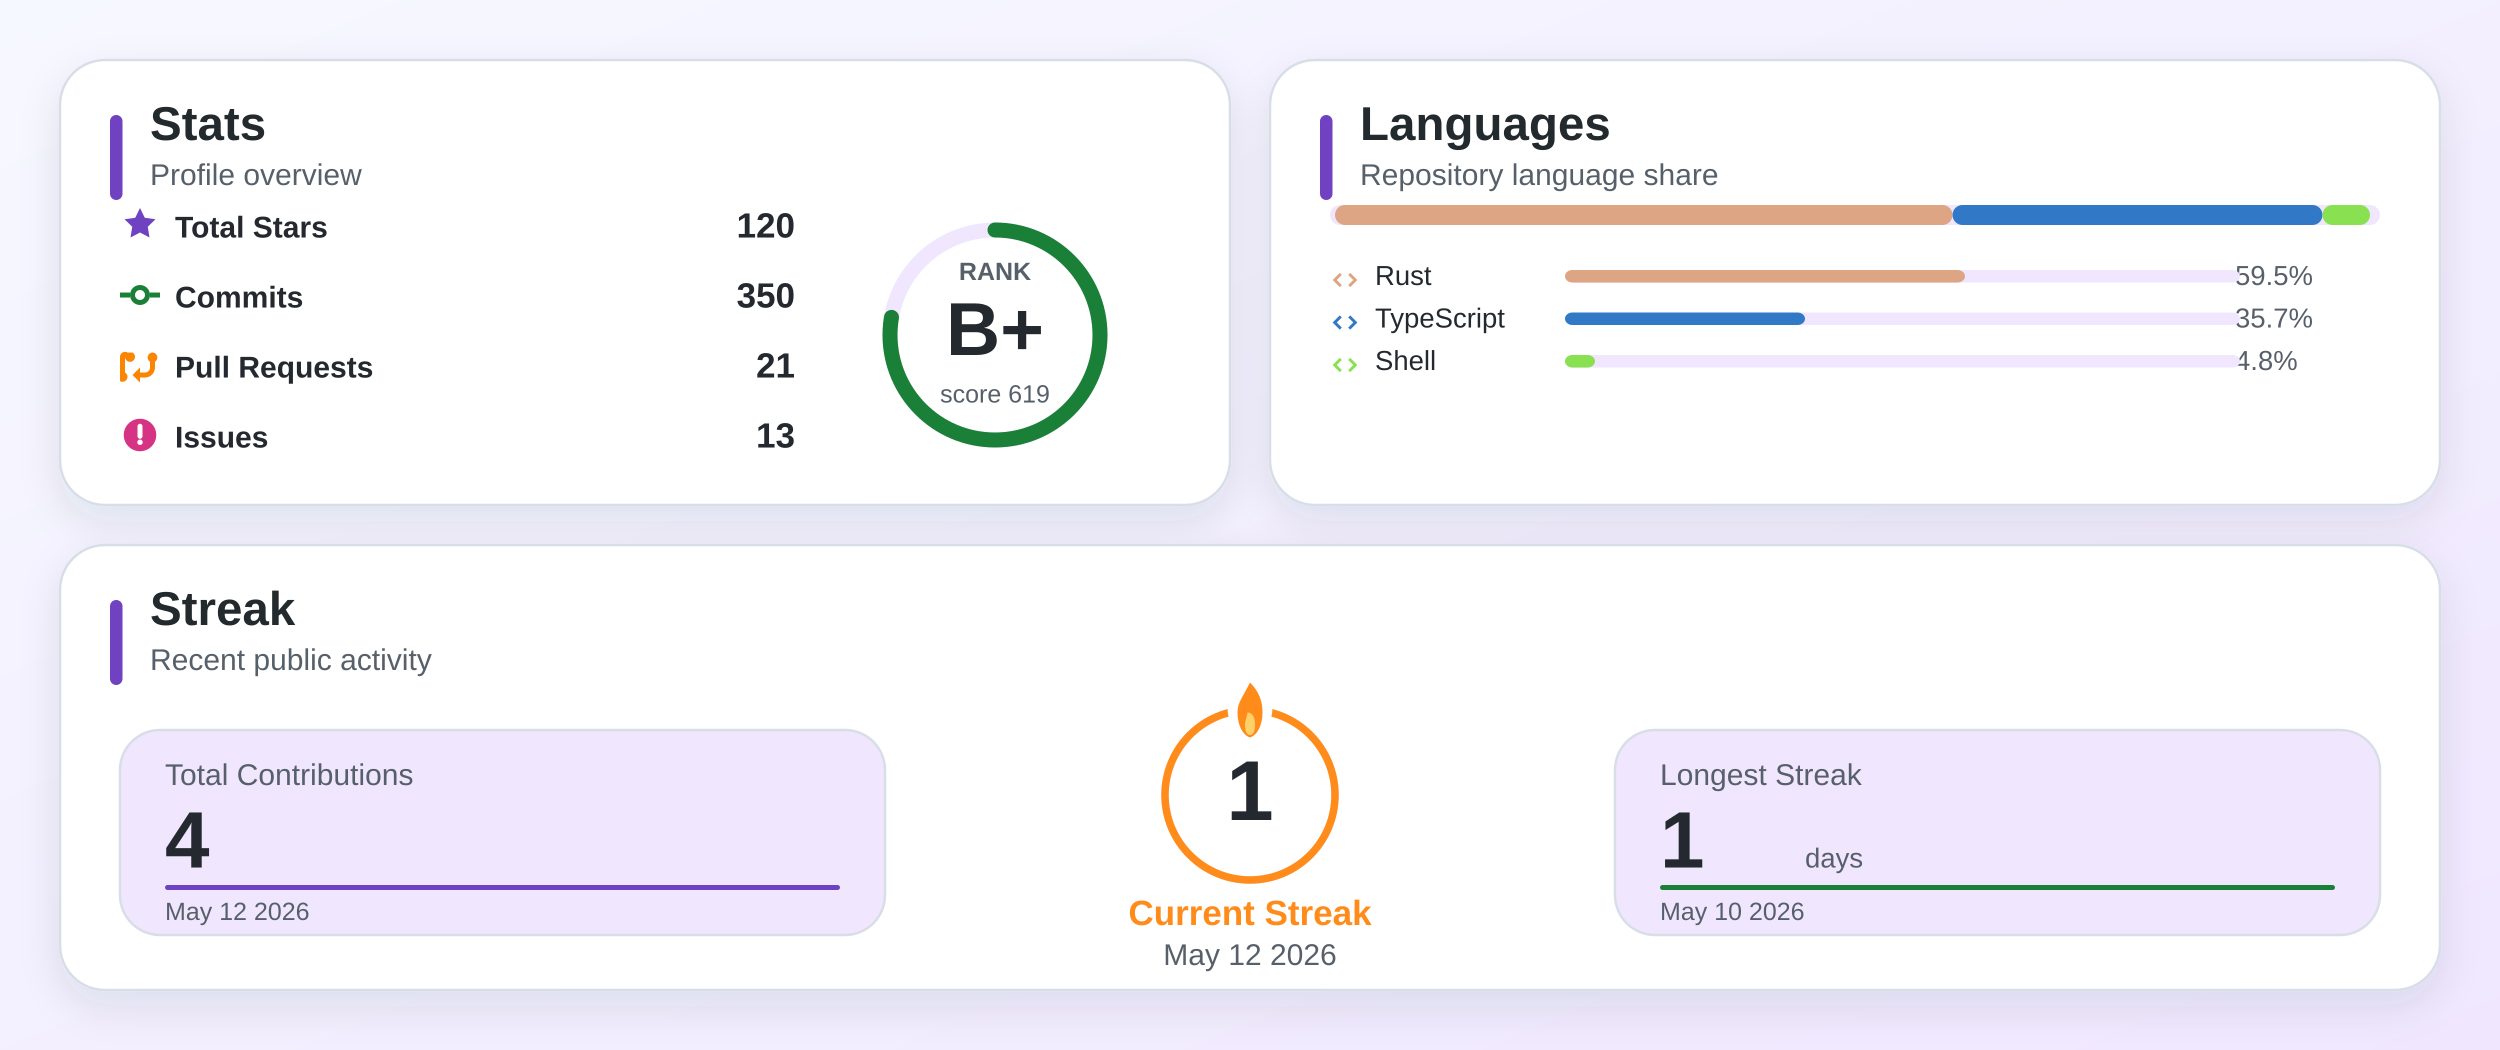
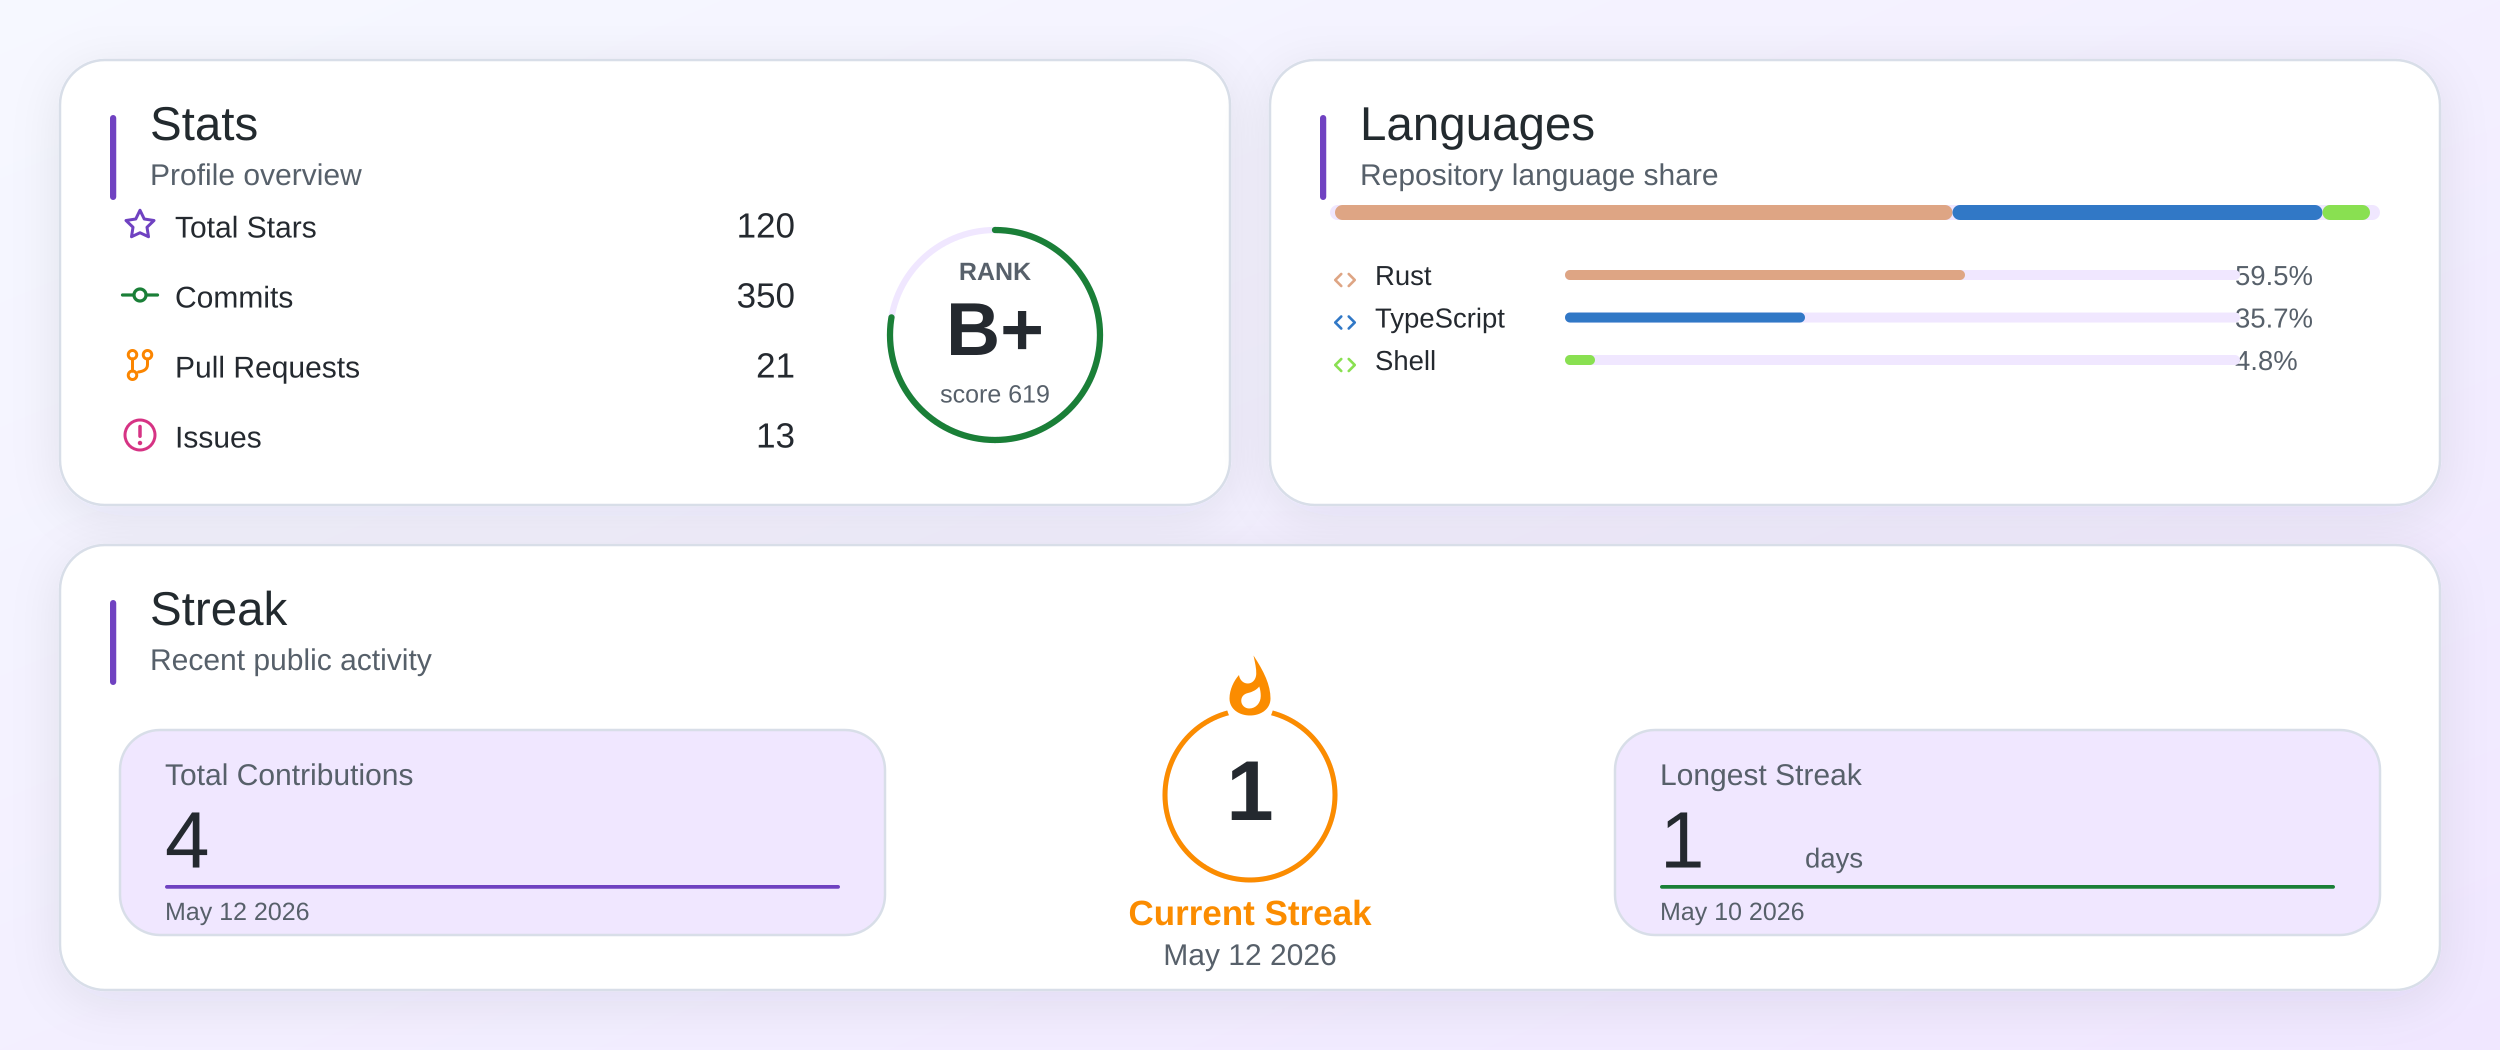
- <svg xmlns="http://www.w3.org/2000/svg" width="1000" height="420" viewBox="0 0 1000 420" role="img">
+ <svg xmlns="http://www.w3.org/2000/svg" width="1000" height="420" viewBox="0 0 1000 420" role="img" shape-rendering="geometricPrecision">
  <defs>
    <linearGradient id="bg" x1="0" y1="0" x2="1" y2="1">
      <stop offset="0%" stop-color="#f6f8ff" />
      <stop offset="100%" stop-color="#f0e7ff" />
    </linearGradient>
    <filter id="shadow" x="-10%" y="-10%" width="120%" height="130%">
-       <feDropShadow dx="0" dy="6" stdDeviation="8" flood-color="#1f2937" flood-opacity="0.10" />
+       <feDropShadow dx="0" dy="4" stdDeviation="10" flood-color="#1f2937" flood-opacity="0.08" />
    </filter>
  </defs>
  <rect width="100%" height="100%" fill="url(#bg)" />
  <g filter="url(#shadow)">
    <rect x="24" y="24" width="468" height="178" rx="18" fill="#ffffff" stroke="#d8dee8" />
-     <rect x="44" y="46" width="5" height="34" rx="2.5" fill="#6f42c1" />
-     <text x="60" y="56" font-family="Arial, sans-serif" font-size="19" font-weight="700" fill="#24292f">Stats</text>
+     <rect x="44" y="46" width="2.5" height="34" rx="1.25" fill="#6f42c1" />
+     <text x="60" y="56" font-family="'Helvetica Neue', Arial, sans-serif" font-size="19" font-weight="500" fill="#24292f">Stats</text>
    <text x="60" y="74" font-family="Arial, sans-serif" font-size="12" fill="#57606a">Profile overview</text>
  </g>
  <g>
-     <svg x="48" y="82" width="16" height="16" viewBox="0 0 16 16" fill="#6f42c1" aria-hidden="true">
-       <path d="M8 1.2l1.9 3.9 4.3.6-3.1 3 .7 4.3L8 11l-3.8 2 .7-4.3-3.1-3 4.3-.6L8 1.2z" />
+     <svg x="48" y="82" width="16" height="16" viewBox="0 0 16 16" aria-hidden="true">
+       <path d="M8 2.1l1.7 3.5 3.9.6-2.8 2.7.6 3.8L8 11.1l-3.4 1.6.6-3.8-2.8-2.7 3.9-.6z" fill="none" stroke="#6f42c1" stroke-width="1.2" stroke-linejoin="round" />
    </svg>
-     <text x="70" y="95" font-family="Arial, sans-serif" font-size="12" font-weight="700" fill="#24292f">Total Stars</text>
-     <text x="318" y="95" text-anchor="end" font-family="Arial, sans-serif" font-size="14" font-weight="800" fill="#24292f">120</text>
+     <text x="70" y="95" font-family="'Helvetica Neue', Arial, sans-serif" font-size="12" font-weight="500" fill="#24292f">Total Stars</text>
+     <text x="318" y="95" text-anchor="end" font-family="'Helvetica Neue', Arial, sans-serif" font-size="14" font-weight="500" fill="#24292f">120</text>
  </g>
  <g>
-     <svg x="48" y="110" width="16" height="16" viewBox="0 0 16 16" fill="#1a7f37" aria-hidden="true">
-       <path d="M8 4a4 4 0 1 1 0 8 4 4 0 0 1 0-8zm0 2a2 2 0 1 0 0 4 2 2 0 0 0 0-4zM0 7h4v2H0V7zm12 0h4v2h-4V7z" />
+     <svg x="48" y="110" width="16" height="16" viewBox="0 0 16 16" aria-hidden="true">
+       <circle cx="8" cy="8" r="2.4" fill="none" stroke="#1a7f37" stroke-width="1.3" />
+       <path d="M1 8h4.4M10.6 8H15" fill="none" stroke="#1a7f37" stroke-width="1.3" stroke-linecap="round" />
    </svg>
-     <text x="70" y="123" font-family="Arial, sans-serif" font-size="12" font-weight="700" fill="#24292f">Commits</text>
-     <text x="318" y="123" text-anchor="end" font-family="Arial, sans-serif" font-size="14" font-weight="800" fill="#24292f">350</text>
+     <text x="70" y="123" font-family="'Helvetica Neue', Arial, sans-serif" font-size="12" font-weight="500" fill="#24292f">Commits</text>
+     <text x="318" y="123" text-anchor="end" font-family="'Helvetica Neue', Arial, sans-serif" font-size="14" font-weight="500" fill="#24292f">350</text>
  </g>
  <g>
-     <svg x="48" y="138" width="16" height="16" viewBox="0 0 16 16" fill="#fb8500" aria-hidden="true">
-       <path d="M5 3a2 2 0 1 1-3 1.7V11a2 2 0 1 1-2 0V4.7A2 2 0 0 1 3 3zm8 0a2 2 0 0 1 1 3.7V9a4 4 0 0 1-4 4H8v2L5 12l3-3v2h2a2 2 0 0 0 2-2V6.7A2 2 0 0 1 13 3z" />
+     <svg x="48" y="138" width="16" height="16" viewBox="0 0 16 16" aria-hidden="true">
+       <circle cx="5" cy="3.9" r="1.7" fill="none" stroke="#fb8500" stroke-width="1.2" />
+       <circle cx="5" cy="12.1" r="1.7" fill="none" stroke="#fb8500" stroke-width="1.2" />
+       <circle cx="11" cy="3.9" r="1.7" fill="none" stroke="#fb8500" stroke-width="1.2" />
+       <path d="M5 5.6v4.8M11 5.6v2.2c0 2-1.6 2.7-3.6 3" fill="none" stroke="#fb8500" stroke-width="1.2" stroke-linecap="round" />
    </svg>
-     <text x="70" y="151" font-family="Arial, sans-serif" font-size="12" font-weight="700" fill="#24292f">Pull Requests</text>
-     <text x="318" y="151" text-anchor="end" font-family="Arial, sans-serif" font-size="14" font-weight="800" fill="#24292f">21</text>
+     <text x="70" y="151" font-family="'Helvetica Neue', Arial, sans-serif" font-size="12" font-weight="500" fill="#24292f">Pull Requests</text>
+     <text x="318" y="151" text-anchor="end" font-family="'Helvetica Neue', Arial, sans-serif" font-size="14" font-weight="500" fill="#24292f">21</text>
  </g>
  <g>
-     <svg x="48" y="166" width="16" height="16" viewBox="0 0 16 16" fill="#d63384" aria-hidden="true">
-       <path d="M8 1.5a6.5 6.5 0 1 1 0 13 6.5 6.5 0 0 1 0-13zm0 2a1 1 0 0 0-1 1v4a1 1 0 1 0 2 0v-4a1 1 0 0 0-1-1zm0 8.5a1.1 1.1 0 1 0 0-2.2 1.1 1.1 0 0 0 0 2.2z" />
+     <svg x="48" y="166" width="16" height="16" viewBox="0 0 16 16" aria-hidden="true">
+       <circle cx="8" cy="8" r="6" fill="none" stroke="#d63384" stroke-width="1.2" />
+       <path d="M8 4.6v3.9" fill="none" stroke="#d63384" stroke-width="1.4" stroke-linecap="round" />
+       <circle cx="8" cy="11.2" r="0.9" fill="#d63384" />
    </svg>
-     <text x="70" y="179" font-family="Arial, sans-serif" font-size="12" font-weight="700" fill="#24292f">Issues</text>
-     <text x="318" y="179" text-anchor="end" font-family="Arial, sans-serif" font-size="14" font-weight="800" fill="#24292f">13</text>
+     <text x="70" y="179" font-family="'Helvetica Neue', Arial, sans-serif" font-size="12" font-weight="500" fill="#24292f">Issues</text>
+     <text x="318" y="179" text-anchor="end" font-family="'Helvetica Neue', Arial, sans-serif" font-size="14" font-weight="500" fill="#24292f">13</text>
  </g>
  <g>
-     <circle cx="398" cy="134" r="42" fill="#ffffff" stroke="#f0e7ff" stroke-width="6" />
-     <circle cx="398" cy="134" r="42" fill="none" stroke="#1a7f37" stroke-width="6" stroke-linecap="round" stroke-dasharray="205 264" transform="rotate(-90 398 134)" />
-     <text x="398" y="142" text-anchor="middle" font-family="Arial, sans-serif" font-size="30" font-weight="900" fill="#24292f">B+</text>
-     <text x="398" y="112" text-anchor="middle" font-family="Arial, sans-serif" font-size="10" font-weight="700" fill="#57606a">RANK</text>
+     <circle cx="398" cy="134" r="42" fill="#ffffff" stroke="#f0e7ff" stroke-width="2.5" />
+     <circle cx="398" cy="134" r="42" fill="none" stroke="#1a7f37" stroke-width="2.5" stroke-linecap="round" stroke-dasharray="205 264" transform="rotate(-90 398 134)" />
+     <text x="398" y="142" text-anchor="middle" font-family="Arial, sans-serif" font-size="30" font-weight="700" fill="#24292f">B+</text>
+     <text x="398" y="112" text-anchor="middle" font-family="Arial, sans-serif" font-size="10" font-weight="600" fill="#57606a">RANK</text>
    <text x="398" y="161" text-anchor="middle" font-family="Arial, sans-serif" font-size="10" fill="#57606a">score 619</text>
  </g>
  <g filter="url(#shadow)">
    <rect x="508" y="24" width="468" height="178" rx="18" fill="#ffffff" stroke="#d8dee8" />
-     <rect x="528" y="46" width="5" height="34" rx="2.5" fill="#6f42c1" />
-     <text x="544" y="56" font-family="Arial, sans-serif" font-size="19" font-weight="700" fill="#24292f">Languages</text>
+     <rect x="528" y="46" width="2.5" height="34" rx="1.25" fill="#6f42c1" />
+     <text x="544" y="56" font-family="'Helvetica Neue', Arial, sans-serif" font-size="19" font-weight="500" fill="#24292f">Languages</text>
    <text x="544" y="74" font-family="Arial, sans-serif" font-size="12" fill="#57606a">Repository language share</text>
  </g>
-   <rect x="532" y="82" width="420" height="8" rx="4" fill="#f0e7ff" stroke="none" />
-   <rect x="534" y="82" width="247" height="8" rx="4" fill="#dea584" stroke="none" />
-   <rect x="781" y="82" width="148" height="8" rx="4" fill="#3178c6" stroke="none" />
-   <rect x="929" y="82" width="19" height="8" rx="4" fill="#89e051" stroke="none" />
-   <svg x="532" y="106" width="12" height="12" viewBox="0 0 16 16" fill="#dea584" aria-hidden="true">
-     <path d="M5.2 4.2 1.4 8l3.8 3.8 1.1-1.1L3.6 8l2.7-2.7-1.1-1.1zm5.6 0-1.1 1.1L12.4 8l-2.7 2.7 1.1 1.1L14.6 8l-3.8-3.8z" />
+   <rect x="532" y="82" width="420" height="6" rx="3" fill="#f0e7ff" stroke="none" />
+   <rect x="534" y="82" width="247" height="6" rx="3" fill="#dea584" stroke="none" />
+   <rect x="781" y="82" width="148" height="6" rx="3" fill="#3178c6" stroke="none" />
+   <rect x="929" y="82" width="19" height="6" rx="3" fill="#89e051" stroke="none" />
+   <svg x="532" y="106" width="12" height="12" viewBox="0 0 16 16" aria-hidden="true">
+     <path d="M6 4.8 2.8 8l3.2 3.2M10 4.8 13.2 8 10 11.2" fill="none" stroke="#dea584" stroke-width="1.4" stroke-linecap="round" stroke-linejoin="round" />
  </svg>
  <text x="550" y="114" font-family="Arial, sans-serif" font-size="11" fill="#24292f">Rust</text>
  <text x="894" y="114" font-family="Arial, sans-serif" font-size="11" fill="#57606a">59.5%</text>
-   <rect x="626" y="108" width="270" height="5" rx="3" fill="#f0e7ff" stroke="none" />
-   <rect x="626" y="108" width="160" height="5" rx="3" fill="#dea584" stroke="none" />
-   <svg x="532" y="123" width="12" height="12" viewBox="0 0 16 16" fill="#3178c6" aria-hidden="true">
-     <path d="M5.2 4.2 1.4 8l3.8 3.8 1.1-1.1L3.6 8l2.7-2.7-1.1-1.1zm5.6 0-1.1 1.1L12.4 8l-2.7 2.7 1.1 1.1L14.6 8l-3.8-3.8z" />
+   <rect x="626" y="108" width="270" height="4" rx="2" fill="#f0e7ff" stroke="none" />
+   <rect x="626" y="108" width="160" height="4" rx="2" fill="#dea584" stroke="none" />
+   <svg x="532" y="123" width="12" height="12" viewBox="0 0 16 16" aria-hidden="true">
+     <path d="M6 4.8 2.8 8l3.2 3.2M10 4.8 13.2 8 10 11.2" fill="none" stroke="#3178c6" stroke-width="1.4" stroke-linecap="round" stroke-linejoin="round" />
  </svg>
  <text x="550" y="131" font-family="Arial, sans-serif" font-size="11" fill="#24292f">TypeScript</text>
  <text x="894" y="131" font-family="Arial, sans-serif" font-size="11" fill="#57606a">35.7%</text>
-   <rect x="626" y="125" width="270" height="5" rx="3" fill="#f0e7ff" stroke="none" />
-   <rect x="626" y="125" width="96" height="5" rx="3" fill="#3178c6" stroke="none" />
-   <svg x="532" y="140" width="12" height="12" viewBox="0 0 16 16" fill="#89e051" aria-hidden="true">
-     <path d="M5.2 4.2 1.4 8l3.8 3.8 1.1-1.1L3.6 8l2.7-2.7-1.1-1.1zm5.6 0-1.1 1.1L12.4 8l-2.7 2.7 1.1 1.1L14.6 8l-3.8-3.8z" />
+   <rect x="626" y="125" width="270" height="4" rx="2" fill="#f0e7ff" stroke="none" />
+   <rect x="626" y="125" width="96" height="4" rx="2" fill="#3178c6" stroke="none" />
+   <svg x="532" y="140" width="12" height="12" viewBox="0 0 16 16" aria-hidden="true">
+     <path d="M6 4.8 2.8 8l3.2 3.2M10 4.8 13.2 8 10 11.2" fill="none" stroke="#89e051" stroke-width="1.4" stroke-linecap="round" stroke-linejoin="round" />
  </svg>
  <text x="550" y="148" font-family="Arial, sans-serif" font-size="11" fill="#24292f">Shell</text>
  <text x="894" y="148" font-family="Arial, sans-serif" font-size="11" fill="#57606a">4.8%</text>
-   <rect x="626" y="142" width="270" height="5" rx="3" fill="#f0e7ff" stroke="none" />
-   <rect x="626" y="142" width="12" height="5" rx="3" fill="#89e051" stroke="none" />
+   <rect x="626" y="142" width="270" height="4" rx="2" fill="#f0e7ff" stroke="none" />
+   <rect x="626" y="142" width="12" height="4" rx="2" fill="#89e051" stroke="none" />
  <g filter="url(#shadow)">
    <rect x="24" y="218" width="952" height="178" rx="18" fill="#ffffff" stroke="#d8dee8" />
-     <rect x="44" y="240" width="5" height="34" rx="2.5" fill="#6f42c1" />
-     <text x="60" y="250" font-family="Arial, sans-serif" font-size="19" font-weight="700" fill="#24292f">Streak</text>
+     <rect x="44" y="240" width="2.5" height="34" rx="1.25" fill="#6f42c1" />
+     <text x="60" y="250" font-family="'Helvetica Neue', Arial, sans-serif" font-size="19" font-weight="500" fill="#24292f">Streak</text>
    <text x="60" y="268" font-family="Arial, sans-serif" font-size="12" fill="#57606a">Recent public activity</text>
  </g>
  <g>
    <rect x="48" y="292" width="306" height="82" rx="16" fill="#f0e7ff" stroke="#d8dee8" />
    <text x="66" y="314" font-family="Arial, sans-serif" font-size="12" fill="#57606a">Total Contributions</text>
-     <text x="66" y="347" font-family="Arial, sans-serif" font-size="32" font-weight="900" fill="#24292f">4</text>
+     <text x="66" y="347" font-family="'Helvetica Neue', Arial, sans-serif" font-size="32" font-weight="500" fill="#24292f">4</text>
    <text x="124" y="347" font-family="Arial, sans-serif" font-size="11" fill="#57606a" />
-     <rect x="66" y="354" width="270" height="2" rx="1" fill="#6f42c1" />
+     <rect x="66" y="354" width="270" height="1.5" rx="0.75" fill="#6f42c1" />
    <text x="66" y="368" font-family="Arial, sans-serif" font-size="10" fill="#57606a">May 12 2026</text>
  </g>
  <g>
    <defs>
      <mask id="psm-streak-flame-cut" maskUnits="userSpaceOnUse">
        <rect x="-1000" y="-1000" width="6000" height="6000" fill="white" />
-         <ellipse cx="500" cy="283" rx="9" ry="12" fill="black" />
+         <ellipse cx="500" cy="278" rx="10" ry="15" fill="black" />
      </mask>
    </defs>
-     <circle cx="500" cy="318" r="34" fill="#ffffff" stroke="#f0e7ff" stroke-width="3" mask="url(#psm-streak-flame-cut)" />
-     <circle cx="500" cy="318" r="34" fill="none" stroke="#ff8c1a" stroke-width="3" mask="url(#psm-streak-flame-cut)" />
-     <g transform="translate(500,280)">
-       <path d="M 0 -7 C 4 -3 5 1 5 5 C 5 10 3 14 0 15 C -3 14 -5 10 -5 5 C -5 1 -3 -1 0 -7 Z" fill="#ff8c1a" />
-       <path d="M -1 5 C 1 5 2 7 2 10 C 2 13 1 14 0 14 C -1 14 -2 13 -2 10 C -2 8 -1 6 -1 5 Z" fill="#ffd166" />
+     <circle cx="500" cy="318" r="34" fill="#ffffff" stroke="#f0e7ff" stroke-width="2" mask="url(#psm-streak-flame-cut)" />
+     <circle cx="500" cy="318" r="34" fill="none" stroke="#fb8c00" stroke-width="2" mask="url(#psm-streak-flame-cut)" />
+     <g transform="translate(500,273)">
+       <path d="M 1.4 -10.8 C 2 -8 2.6 -5.4 2.5 -3.4 C 2.4 -1.2 1 0.4 -0.9 0.4 C -2.8 0.4 -4.2 -1.2 -4.4 -3 C -6.4 -0.8 -8.2 2.8 -8.2 6.4 C -8.2 10.6 -4.4 13.2 0 13.2 C 4.4 13.2 8.2 10.6 8.2 6.4 C 8.2 1 5.6 -4.4 1.4 -10.8 Z M -0.3 10.4 C -2.1 10.4 -3.5 9 -3.5 7.3 C -3.5 5.7 -2.5 4.6 -0.8 4.2 C 1 3.8 2.7 2.9 3.7 1.6 C 4.1 2.8 4.3 4.1 4.3 5.4 C 4.3 8.2 2.3 10.4 -0.3 10.4 Z" fill="#fb8c00" fill-rule="evenodd" />
    </g>
    <text x="500" y="328" text-anchor="middle" font-family="Arial, sans-serif" font-size="34" font-weight="800" fill="#24292f">1</text>
-     <text x="500" y="370" text-anchor="middle" font-family="Arial, sans-serif" font-size="14" font-weight="700" fill="#ff8c1a">Current Streak</text>
+     <text x="500" y="370" text-anchor="middle" font-family="Arial, sans-serif" font-size="14" font-weight="700" fill="#fb8c00">Current Streak</text>
    <text x="500" y="386" text-anchor="middle" font-family="Arial, sans-serif" font-size="12" fill="#57606a">May 12 2026</text>
  </g>
  <g>
    <rect x="646" y="292" width="306" height="82" rx="16" fill="#f0e7ff" stroke="#d8dee8" />
    <text x="664" y="314" font-family="Arial, sans-serif" font-size="12" fill="#57606a">Longest Streak</text>
-     <text x="664" y="347" font-family="Arial, sans-serif" font-size="32" font-weight="900" fill="#24292f">1</text>
+     <text x="664" y="347" font-family="'Helvetica Neue', Arial, sans-serif" font-size="32" font-weight="500" fill="#24292f">1</text>
    <text x="722" y="347" font-family="Arial, sans-serif" font-size="11" fill="#57606a">days</text>
-     <rect x="664" y="354" width="270" height="2" rx="1" fill="#1a7f37" />
+     <rect x="664" y="354" width="270" height="1.5" rx="0.75" fill="#1a7f37" />
    <text x="664" y="368" font-family="Arial, sans-serif" font-size="10" fill="#57606a">May 10 2026</text>
  </g>
</svg>
